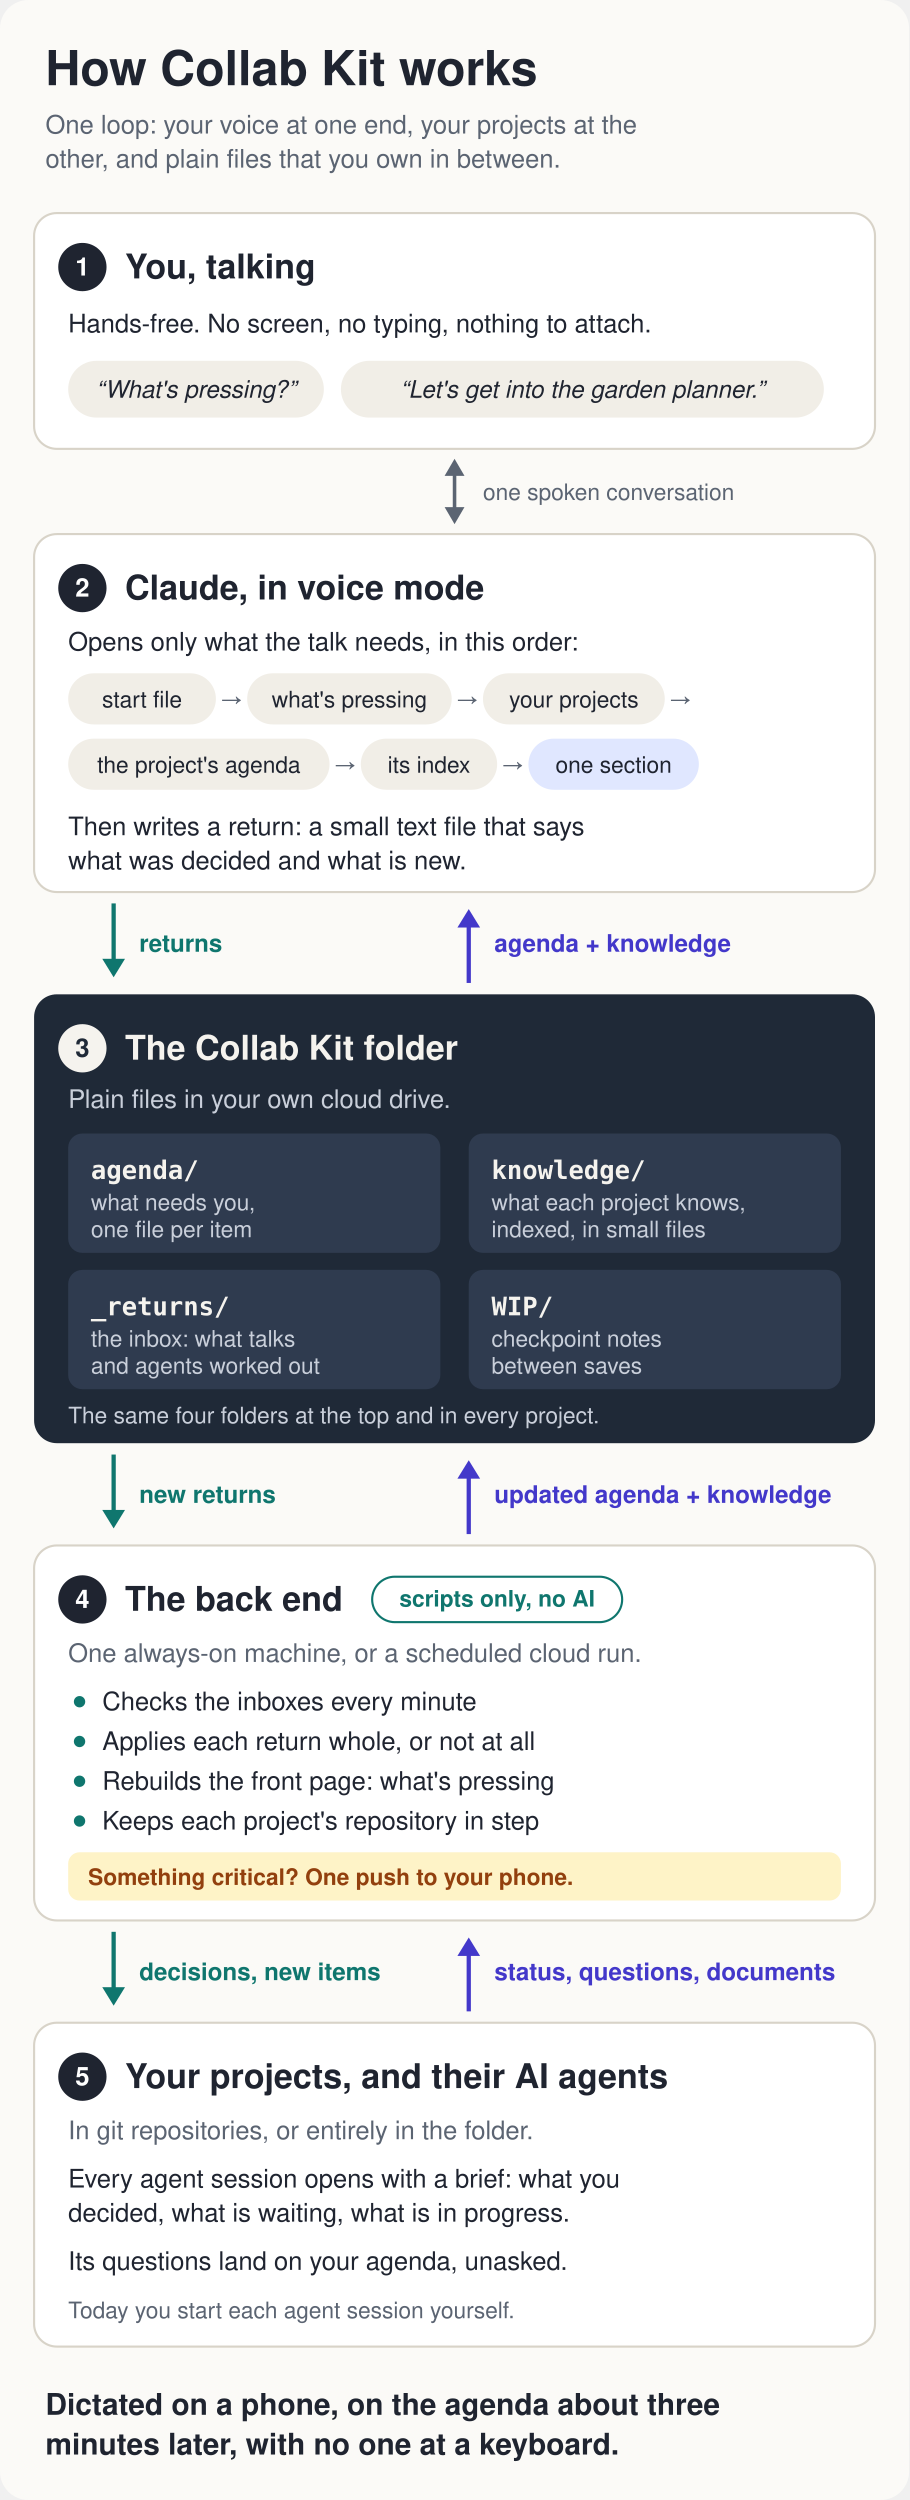
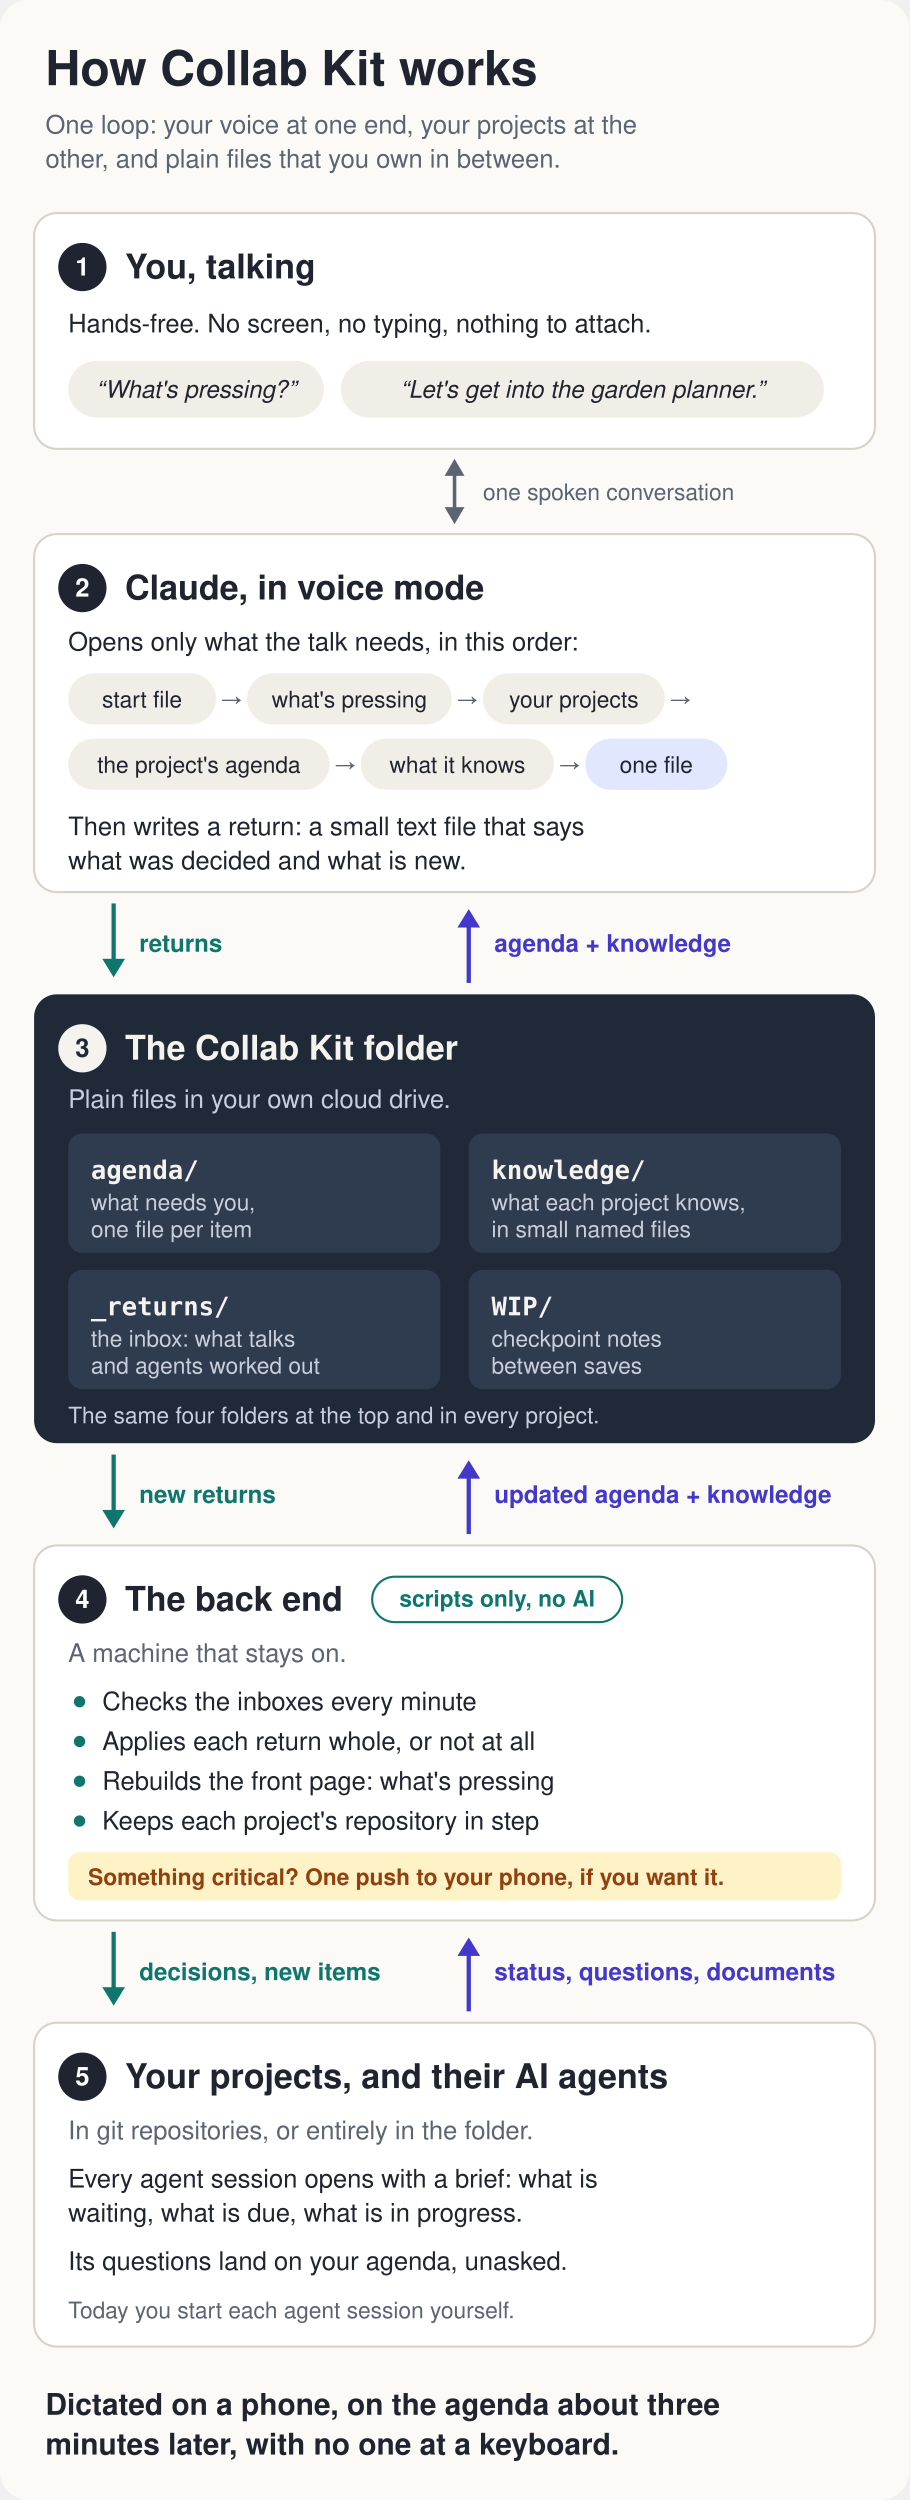
<svg xmlns="http://www.w3.org/2000/svg" viewBox="0 0 640 1760" width="640" height="1760" role="img" aria-labelledby="t d">
  <defs>
    <style>
      text { font-family: -apple-system, BlinkMacSystemFont, "Segoe UI", Helvetica, Arial, sans-serif; fill: #1F2430; }
      .title { font-size: 34px; font-weight: 700; }
      .sub { font-size: 18px; fill: #5B6472; }
      .h { font-size: 24px; font-weight: 700; }
      .b { font-size: 18px; }
      .s { font-size: 16px; }
      .muted { fill: #5B6472; }
      .num { font-size: 18px; font-weight: 700; fill: #FFFFFF; text-anchor: middle; }
      .card { fill: #FFFFFF; stroke: #D8D3C8; stroke-width: 1.5; }
      .pill { fill: #F1EEE7; }
      .say { font-size: 17px; font-style: italic; }
      .down { fill: #0F766E; font-size: 17px; font-weight: 700; }
      .up { fill: #4338CA; font-size: 17px; font-weight: 700; }
      .mono { font-family: ui-monospace, SFMono-Regular, Menlo, Consolas, monospace; }
      .lt { fill: #F5F3EE; }
      .ltm { fill: #C9CFDA; }
      .foot { font-size: 21px; font-weight: 700; }
    </style>
  </defs>
  <rect x="0" y="0" width="640" height="1760" rx="20" fill="#FBFAF7" />
  <text x="32" y="60" class="title">How Collab Kit works</text>
  <text x="32" y="94" class="sub">One loop: your voice at one end, your projects at the</text>
  <text x="32" y="118" class="sub">other, and plain files that you own in between.</text>
  <rect x="24" y="150" width="592" height="166" rx="16" class="card" />
  <circle cx="58" cy="188" r="17" fill="#1F2430" />
  <text x="58" y="194" class="num">1</text>
  <text x="88" y="196" class="h">You, talking</text>
  <text x="48" y="234" class="b">Hands-free. No screen, no typing, nothing to attach.</text>
  <rect x="48" y="254" width="180" height="40" rx="20" class="pill" />
  <text x="138" y="280" class="say" text-anchor="middle">“What's pressing?”</text>
  <rect x="240" y="254" width="340" height="40" rx="20" class="pill" />
  <text x="410" y="280" class="say" text-anchor="middle">“Let's get into the garden planner.”</text>
  <line x1="320" y1="334" x2="320" y2="358" stroke="#5B6472" stroke-width="2.5" />
  <polygon points="313,335 327,335 320,323" fill="#5B6472" />
  <polygon points="313,357 327,357 320,369" fill="#5B6472" />
  <text x="340" y="352" class="s muted">one spoken conversation</text>
  <rect x="24" y="376" width="592" height="252" rx="16" class="card" />
  <circle cx="58" cy="414" r="17" fill="#1F2430" />
  <text x="58" y="420" class="num">2</text>
  <text x="88" y="422" class="h">Claude, in voice mode</text>
  <text x="48" y="458" class="b">Opens only what the talk needs, in this order:</text>
  <rect x="48" y="474" width="104" height="36" rx="18" class="pill" />
  <text x="100" y="498" class="s" text-anchor="middle">start file</text>
  <text x="163" y="498" class="s muted" text-anchor="middle">→</text>
  <rect x="174" y="474" width="144" height="36" rx="18" class="pill" />
  <text x="246" y="498" class="s" text-anchor="middle">what's pressing</text>
  <text x="329" y="498" class="s muted" text-anchor="middle">→</text>
  <rect x="340" y="474" width="128" height="36" rx="18" class="pill" />
  <text x="404" y="498" class="s" text-anchor="middle">your projects</text>
  <text x="479" y="498" class="s muted" text-anchor="middle">→</text>
  <rect x="48" y="520" width="184" height="36" rx="18" class="pill" />
  <text x="140" y="544" class="s" text-anchor="middle">the project's agenda</text>
  <text x="243" y="544" class="s muted" text-anchor="middle">→</text>
-   <rect x="254" y="520" width="96" height="36" rx="18" class="pill" />
-   <text x="302" y="544" class="s" text-anchor="middle">its index</text>
-   <text x="361" y="544" class="s muted" text-anchor="middle">→</text>
-   <rect x="372" y="520" width="120" height="36" rx="18" fill="#E0E7FF" />
-   <text x="432" y="544" class="s" text-anchor="middle">one section</text>
+   <rect x="254" y="520" width="136" height="36" rx="18" class="pill" />
+   <text x="322" y="544" class="s" text-anchor="middle">what it knows</text>
+   <text x="401" y="544" class="s muted" text-anchor="middle">→</text>
+   <rect x="412" y="520" width="100" height="36" rx="18" fill="#E0E7FF" />
+   <text x="462" y="544" class="s" text-anchor="middle">one file</text>
  <text x="48" y="588" class="b">Then writes a return: a small text file that says</text>
  <text x="48" y="612" class="b">what was decided and what is new.</text>
  <line x1="80" y1="636" x2="80" y2="676" stroke="#0F766E" stroke-width="3" />
  <polygon points="72,675 88,675 80,688" fill="#0F766E" />
  <text x="98" y="670" class="down">returns</text>
  <line x1="330" y1="692" x2="330" y2="652" stroke="#4338CA" stroke-width="3" />
  <polygon points="322,653 338,653 330,640" fill="#4338CA" />
  <text x="348" y="670" class="up">agenda + knowledge</text>
  <rect x="24" y="700" width="592" height="316" rx="16" fill="#1F2937" />
  <circle cx="58" cy="738" r="17" fill="#F5F3EE" />
  <text x="58" y="744" class="num" style="fill:#1F2937">3</text>
  <text x="88" y="746" class="h lt">The Collab Kit folder</text>
  <text x="48" y="780" class="b ltm">Plain files in your own cloud drive.</text>
  <rect x="48" y="798" width="262" height="84" rx="10" fill="#2F3B4F" />
  <text x="64" y="830" class="b mono lt" font-weight="700">agenda/</text>
  <text x="64" y="852" class="s ltm">what needs you,</text>
  <text x="64" y="871" class="s ltm">one file per item</text>
  <rect x="330" y="798" width="262" height="84" rx="10" fill="#2F3B4F" />
  <text x="346" y="830" class="b mono lt" font-weight="700">knowledge/</text>
  <text x="346" y="852" class="s ltm">what each project knows,</text>
-   <text x="346" y="871" class="s ltm">indexed, in small files</text>
+   <text x="346" y="871" class="s ltm">in small named files</text>
  <rect x="48" y="894" width="262" height="84" rx="10" fill="#2F3B4F" />
  <text x="64" y="926" class="b mono lt" font-weight="700">_returns/</text>
  <text x="64" y="948" class="s ltm">the inbox: what talks</text>
  <text x="64" y="967" class="s ltm">and agents worked out</text>
  <rect x="330" y="894" width="262" height="84" rx="10" fill="#2F3B4F" />
  <text x="346" y="926" class="b mono lt" font-weight="700">WIP/</text>
  <text x="346" y="948" class="s ltm">checkpoint notes</text>
  <text x="346" y="967" class="s ltm">between saves</text>
  <text x="48" y="1002" class="s ltm">The same four folders at the top and in every project.</text>
  <line x1="80" y1="1024" x2="80" y2="1064" stroke="#0F766E" stroke-width="3" />
  <polygon points="72,1063 88,1063 80,1076" fill="#0F766E" />
  <text x="98" y="1058" class="down">new returns</text>
  <line x1="330" y1="1080" x2="330" y2="1040" stroke="#4338CA" stroke-width="3" />
  <polygon points="322,1041 338,1041 330,1028" fill="#4338CA" />
  <text x="348" y="1058" class="up">updated agenda + knowledge</text>
  <rect x="24" y="1088" width="592" height="264" rx="16" class="card" />
  <circle cx="58" cy="1126" r="17" fill="#1F2430" />
  <text x="58" y="1132" class="num">4</text>
  <text x="88" y="1134" class="h">The back end</text>
  <rect x="262" y="1110" width="176" height="32" rx="16" fill="none" stroke="#0F766E" stroke-width="1.5" />
  <text x="350" y="1131" class="s" text-anchor="middle" style="fill:#0F766E;font-weight:700">scripts only, no AI</text>
-   <text x="48" y="1170" class="b muted">One always-on machine, or a scheduled cloud run.</text>
+   <text x="48" y="1170" class="b muted">A machine that stays on.</text>
  <circle cx="56" cy="1198" r="4" fill="#0F766E" />
  <text x="72" y="1204" class="b">Checks the inboxes every minute</text>
  <circle cx="56" cy="1226" r="4" fill="#0F766E" />
  <text x="72" y="1232" class="b">Applies each return whole, or not at all</text>
  <circle cx="56" cy="1254" r="4" fill="#0F766E" />
  <text x="72" y="1260" class="b">Rebuilds the front page: what's pressing</text>
  <circle cx="56" cy="1282" r="4" fill="#0F766E" />
  <text x="72" y="1288" class="b">Keeps each project's repository in step</text>
  <rect x="48" y="1304" width="544" height="34" rx="8" fill="#FEF3C7" />
-   <text x="62" y="1327" class="s" style="fill:#92400E;font-weight:700">Something critical? One push to your phone.</text>
+   <text x="62" y="1327" class="s" style="fill:#92400E;font-weight:700">Something critical? One push to your phone, if you want it.</text>
  <line x1="80" y1="1360" x2="80" y2="1400" stroke="#0F766E" stroke-width="3" />
  <polygon points="72,1399 88,1399 80,1412" fill="#0F766E" />
  <text x="98" y="1394" class="down">decisions, new items</text>
  <line x1="330" y1="1416" x2="330" y2="1376" stroke="#4338CA" stroke-width="3" />
  <polygon points="322,1377 338,1377 330,1364" fill="#4338CA" />
  <text x="348" y="1394" class="up">status, questions, documents</text>
  <rect x="24" y="1424" width="592" height="228" rx="16" class="card" />
  <circle cx="58" cy="1462" r="17" fill="#1F2430" />
  <text x="58" y="1468" class="num">5</text>
  <text x="88" y="1470" class="h">Your projects, and their AI agents</text>
  <text x="48" y="1506" class="b muted">In git repositories, or entirely in the folder.</text>
-   <text x="48" y="1540" class="b">Every agent session opens with a brief: what you</text>
-   <text x="48" y="1564" class="b">decided, what is waiting, what is in progress.</text>
+   <text x="48" y="1540" class="b">Every agent session opens with a brief: what is</text>
+   <text x="48" y="1564" class="b">waiting, what is due, what is in progress.</text>
  <text x="48" y="1598" class="b">Its questions land on your agenda, unasked.</text>
  <text x="48" y="1632" class="s muted">Today you start each agent session yourself.</text>
  <text x="32" y="1700" class="foot">Dictated on a phone, on the agenda about three</text>
  <text x="32" y="1728" class="foot">minutes later, with no one at a keyboard.</text>
</svg>
